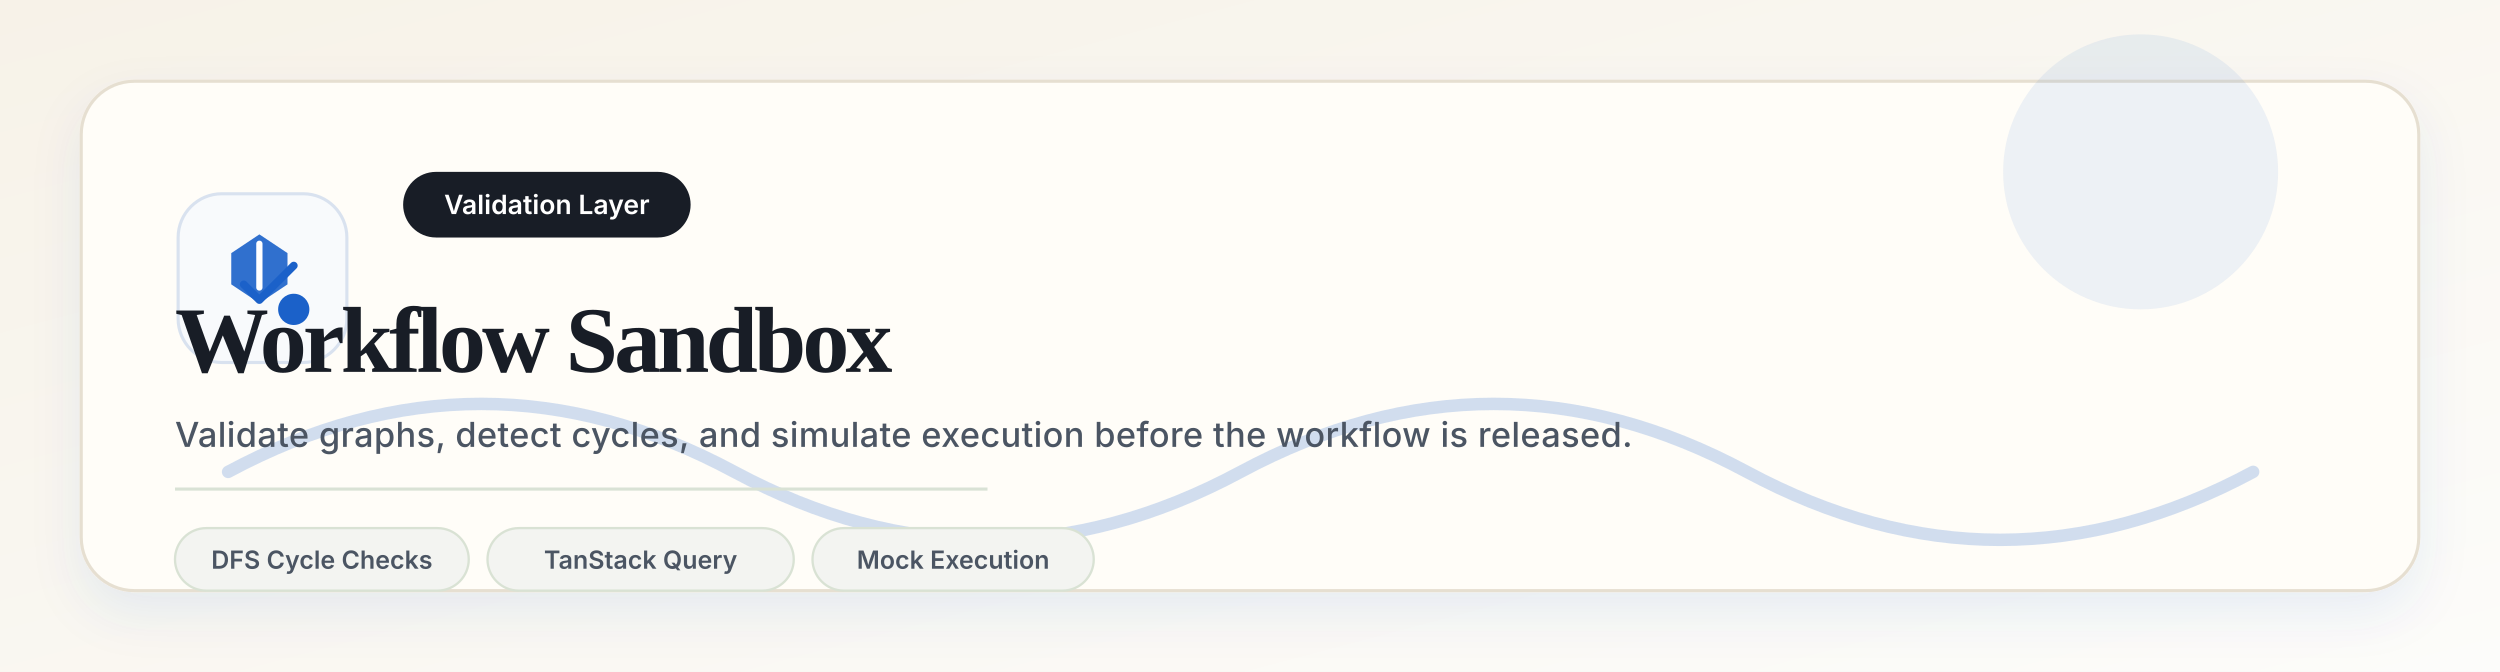
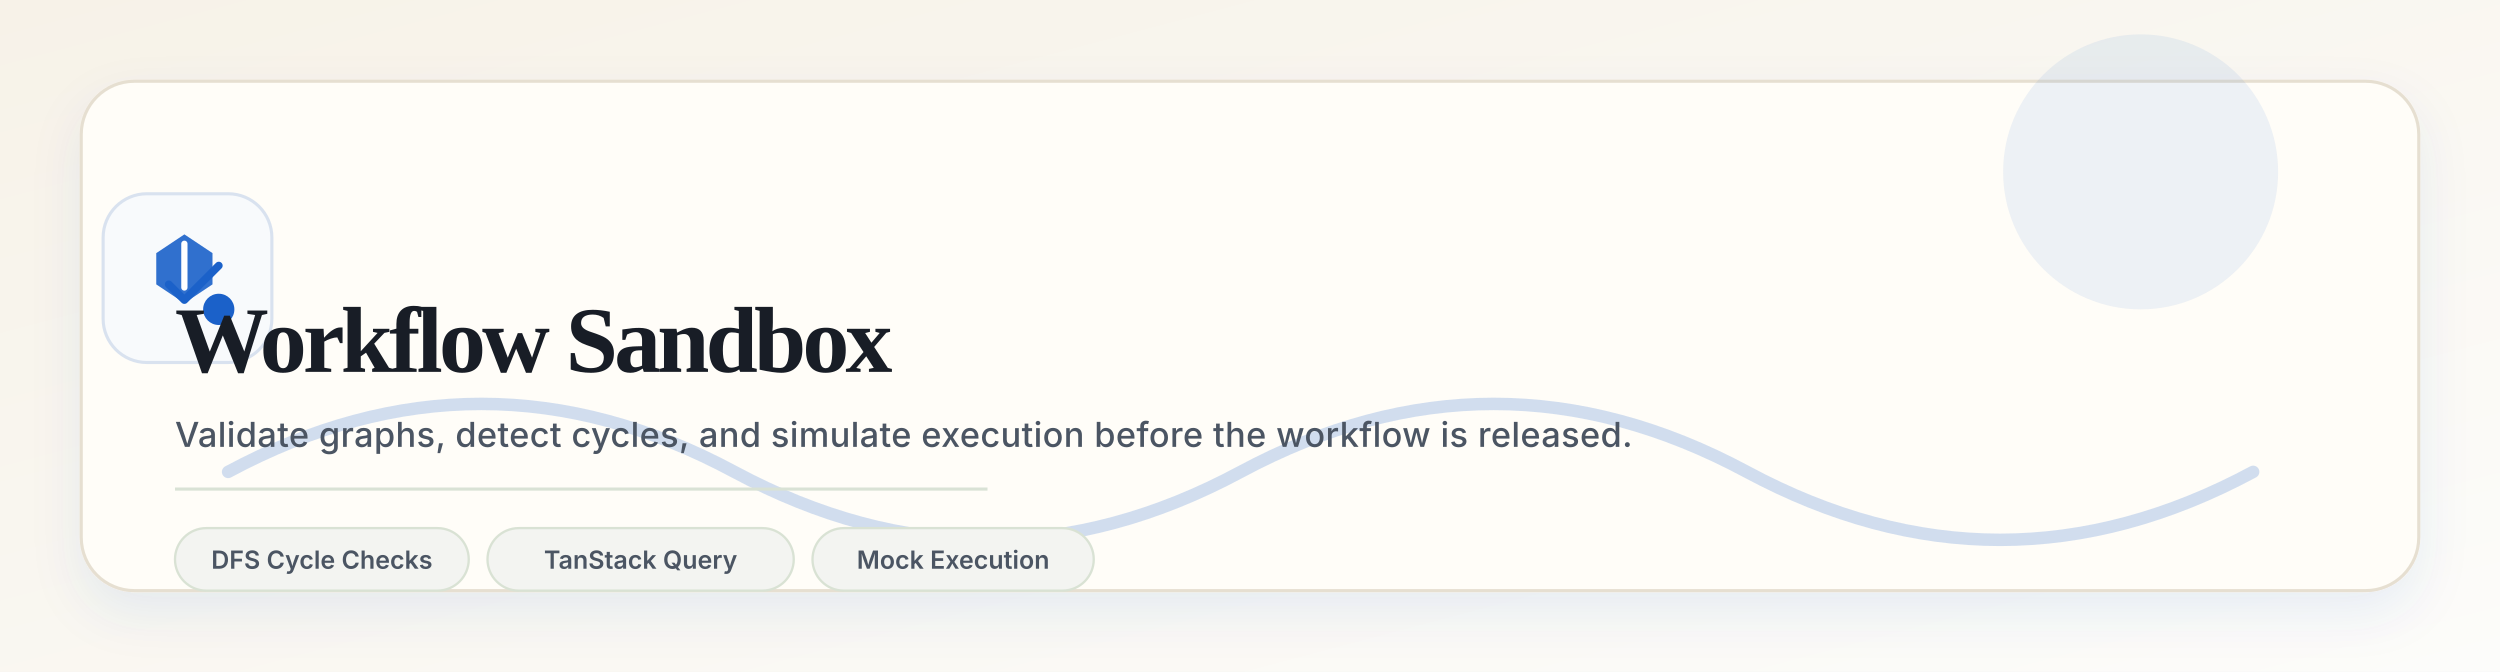
<svg xmlns="http://www.w3.org/2000/svg" viewBox="0 0 1600 430" role="img" aria-labelledby="title desc">
  <defs>
    <linearGradient id="bg" x1="0" y1="0" x2="1" y2="1">
      <stop offset="0%" stop-color="#f7f2e8" />
      <stop offset="100%" stop-color="#fcfcfa" />
    </linearGradient>
    <filter id="cardShadow" x="-20%" y="-20%" width="140%" height="140%">
      <feDropShadow dx="0" dy="14" stdDeviation="16" flood-color="#1b61c9" flood-opacity="0.08" />
    </filter>
  </defs>
  <rect width="1600" height="430" fill="url(#bg)" />
  <g filter="url(#cardShadow)">
    <rect x="52" y="52" width="1496" height="326" rx="34" fill="#fffdf8" stroke="#e6dfd1" stroke-width="2" />
  </g>
  <circle cx="1370" cy="110" r="88" fill="#1b61c9" opacity="0.08" />
  <path d="M146 302c108-58 216-58 324 0s216 58 324 0 216-58 324 0 216 58 324 0" fill="none" stroke="#1b61c9" stroke-width="8" stroke-linecap="round" opacity="0.2" />
-   <g transform="translate(114 124)">
+   <g transform="translate(66 124)">
    <rect x="0" y="0" width="108" height="108" rx="28" fill="#f8fafc" stroke="#d9e2ef" stroke-width="2" />
    <path d="M34 38l18-12 18 12v20l-18 12-18-12z" fill="#1b61c9" opacity="0.9" />
    <path d="M52 32v28" stroke="#ffffff" stroke-width="4" stroke-linecap="round" />
    <circle cx="74" cy="74" r="10" fill="#1b61c9" />
    <path d="M42 58l10 10 22-22" fill="none" stroke="#1b61c9" stroke-width="5" stroke-linecap="round" stroke-linejoin="round" />
-   </g>
-   <g transform="translate(258 110)">
-     <rect x="0" y="0" width="184" height="42" rx="21" fill="#181d26" />
-     <text x="92" y="27" text-anchor="middle" fill="#ffffff" font-family="Inter, ui-sans-serif, system-ui, -apple-system, Segoe UI, Roboto, sans-serif" font-size="17" font-weight="600">Validation Layer</text>
  </g>
  <text x="112" y="238" fill="#181d26" font-family="Georgia, 'Times New Roman', serif" font-size="60" font-weight="700" letter-spacing="-0.04em">Workflow Sandbox</text>
  <text x="112" y="286" fill="#4b5563" font-family="Inter, ui-sans-serif, system-ui, -apple-system, Segoe UI, Roboto, sans-serif" font-size="22" font-weight="500" letter-spacing="0.01em">Validate graphs, detect cycles, and simulate execution before the workflow is released.</text>
  <rect x="112" y="312" width="520" height="2" fill="#d9e2d5" />
  <g transform="translate(112 338)">
    <rect x="0" y="0" width="188" height="40" rx="20" fill="#f3f4f1" stroke="#d9e2d4" stroke-width="1.5" />
    <text x="94" y="26" text-anchor="middle" fill="#4b5563" font-family="Inter, ui-sans-serif, system-ui, -apple-system, Segoe UI, Roboto, sans-serif" font-size="16" font-weight="600">DFS Cycle Checks</text>
  </g>
  <g transform="translate(312 338)">
    <rect x="0" y="0" width="196" height="40" rx="20" fill="#f3f4f1" stroke="#d9e2d4" stroke-width="1.5" />
    <text x="98" y="26" text-anchor="middle" fill="#4b5563" font-family="Inter, ui-sans-serif, system-ui, -apple-system, Segoe UI, Roboto, sans-serif" font-size="16" font-weight="600">TanStack Query</text>
  </g>
  <g transform="translate(520 338)">
    <rect x="0" y="0" width="180" height="40" rx="20" fill="#f3f4f1" stroke="#d9e2d4" stroke-width="1.5" />
    <text x="90" y="26" text-anchor="middle" fill="#4b5563" font-family="Inter, ui-sans-serif, system-ui, -apple-system, Segoe UI, Roboto, sans-serif" font-size="16" font-weight="600">Mock Execution</text>
  </g>
</svg>
